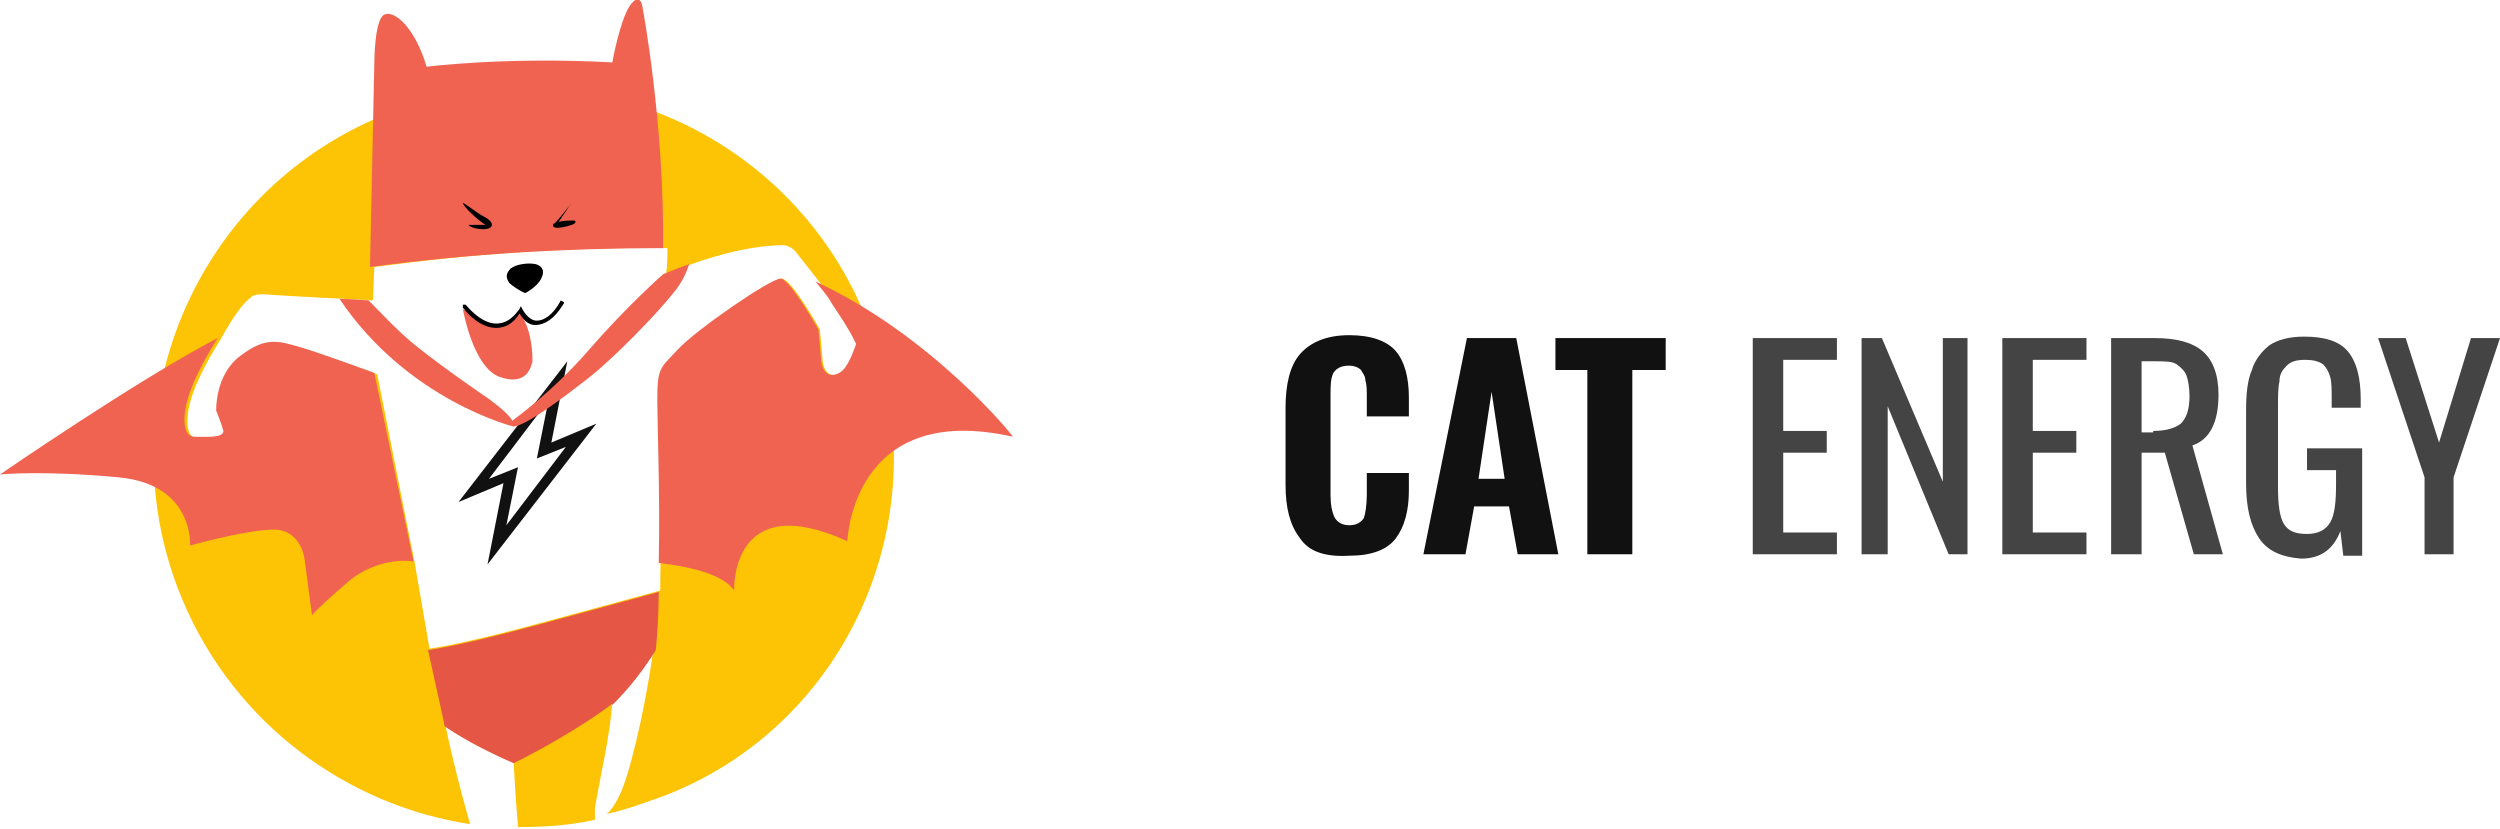
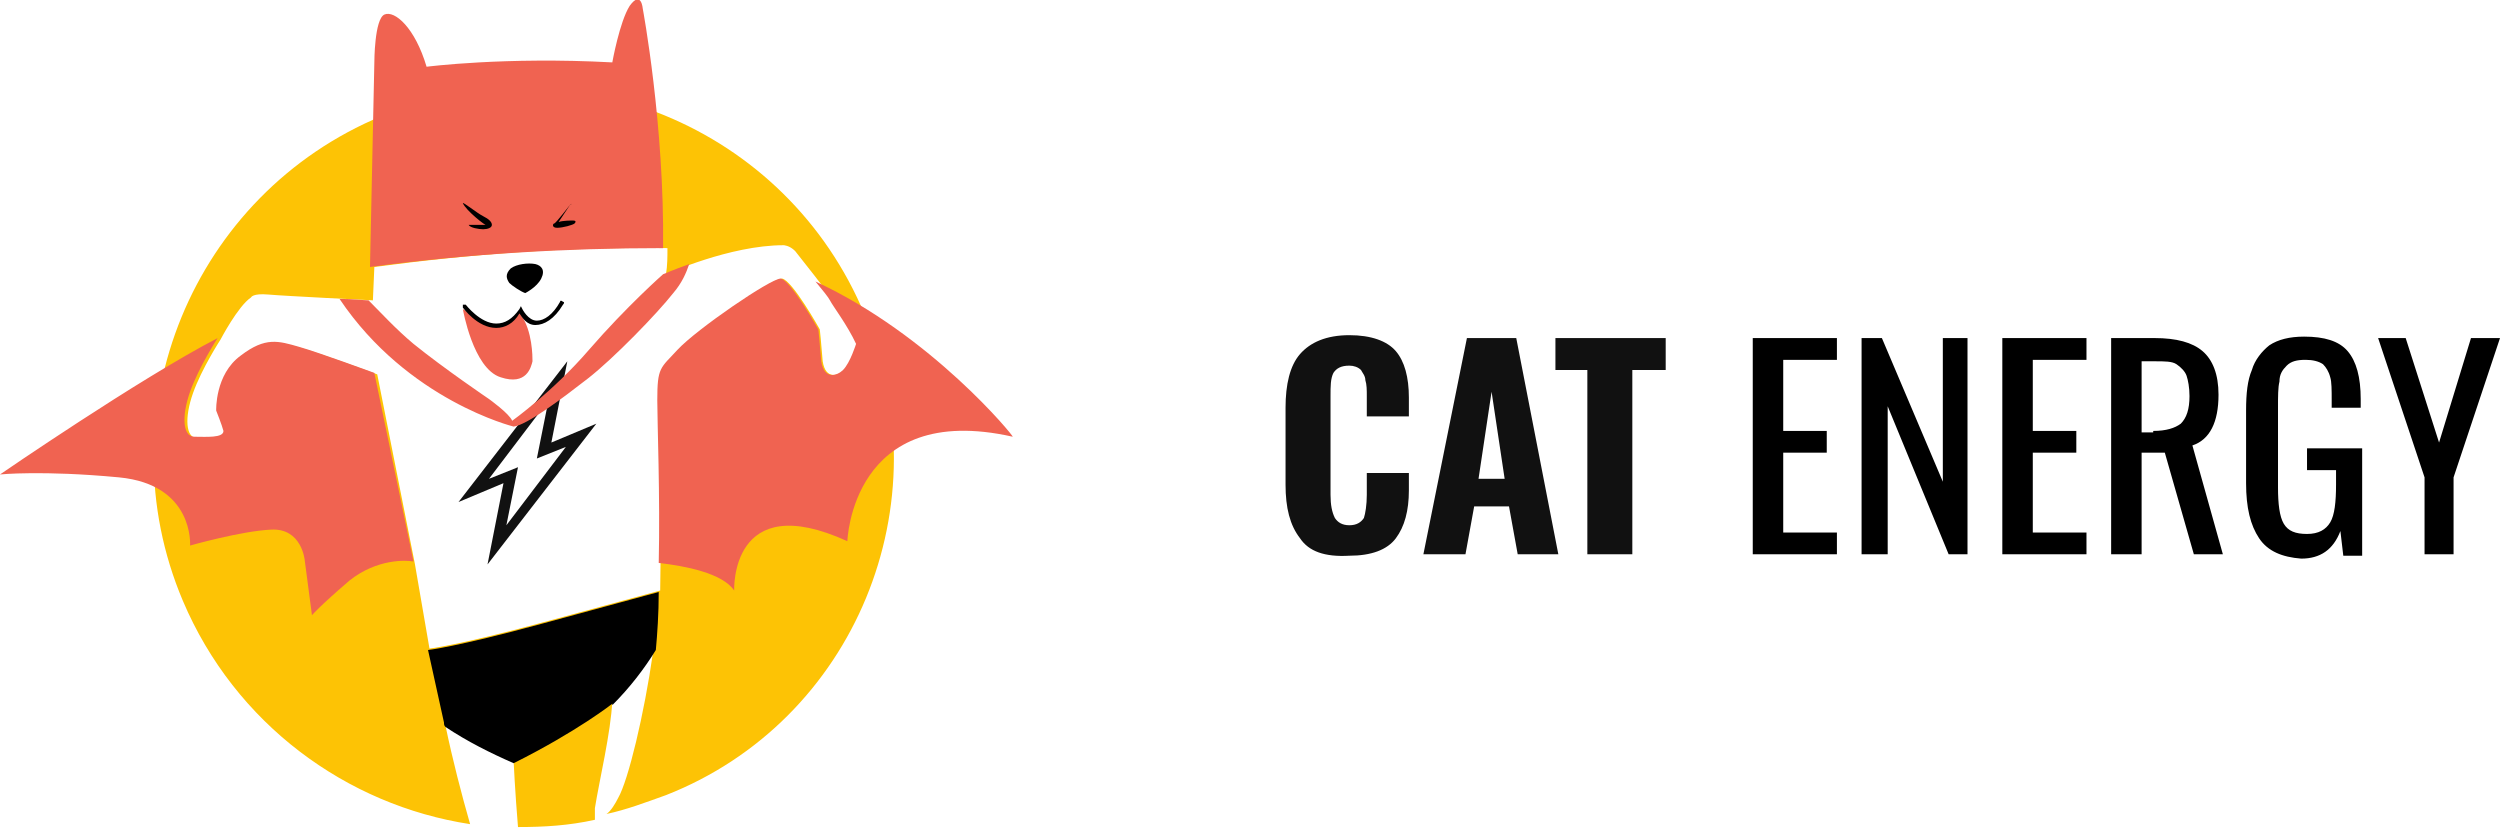
- <svg xmlns="http://www.w3.org/2000/svg" version="1.1" id="Layer_2" x="0px" y="0px" viewBox="0 0 172.3 57.1" style="enable-background:new 0 0 172.3 57.1;" xml:space="preserve">
-   <style type="text/css">
-     .st0 {
-       fill: #FDC305;
-     }
-     .st1 {
-       fill: #F06351;
-     }
-     .st2 {
-       fill: #E55645;
-     }
-     .st3 {
-       fill: #111111;
-     }
-     .st4 {
-       fill: #444444;
-     }
-   </style>
-   <path class="st0" d="M59.6,21.7C54.2,8.7,39.3,2.6,26.3,8S7.1,28.4,12.6,41.4c3.6,8.5,11.3,14.1,19.8,15.4c-0.6-2.1-1.2-4.4-1.7-6.8   c1.5,1,3.1,1.8,4.7,2.5c0,0,0,0,0,0c0,0,0.1,2.1,0.3,4.5c1.8,0,3.5-0.1,5.3-0.5c0-0.2,0-0.4,0-0.8c0.3-1.9,1.1-5.2,1.2-7.4   c1.1-1.1,2.1-2.3,2.9-3.7c0,0,0,0,0,0c0,0.1,0,0.3-0.1,0.4c-0.6,4.2-1.7,8.8-2.4,10c-0.2,0.4-0.5,0.9-0.8,1.1   c1.4-0.3,2.7-0.8,4.1-1.3C58.9,49.7,65.1,34.7,59.6,21.7z M58.2,25.5c-0.4,0.4-1.3,0.7-1.5-0.6c-0.1-1.3-0.2-2.2-0.2-2.2   s-1.9-3.4-2.6-3.5c-0.7,0-5.8,3.5-7.1,4.9c-1.2,1.3-1.4,1.2-1.4,3.5c0,1.7,0.2,8.1,0.1,13.1v0v0c0,0-2.2,0.6-8.1,2.2   c-5.9,1.6-7.8,1.8-7.8,1.8l-1-5.8c0,0,0,0,0,0c0,0,0,0,0,0c0,0,0,0,0,0c0,0,0,0,0,0c0,0,0,0,0,0c0,0,0,0,0,0l-2.6-13.1   c0,0-3.8-1.4-5.2-1.8c-1.4-0.4-2.3-0.7-4,0.6c-1.8,1.3-1.7,3.8-1.7,3.8s0.4,1,0.5,1.4c0,0.5-1.2,0.4-2,0.4s-0.9-1.4-0.3-3.1   c0.6-1.7,1.9-3.7,1.9-3.7s1.2-2.3,2.1-2.9c0,0,0.1-0.3,1.2-0.2c1.1,0.1,7.2,0.4,7.2,0.4l0.1-2.3c6.7-0.9,13.4-1.4,20.2-1.3   c0,0.6,0,1.2-0.1,1.8c0,0,4.4-2,8.1-2c0,0,0.4,0,0.8,0.4c0.3,0.4,2.4,3,2.6,3.4c0.2,0.4,1.2,1.7,1.8,3C59,23.7,58.6,25.1,58.2,25.5z   " />
-   <path class="st1" d="M56.2,19.4c0.5,0.6,0.9,1.1,1,1.3c0.2,0.4,1.2,1.7,1.8,3c0,0-0.4,1.3-0.9,1.8c-0.4,0.4-1.3,0.7-1.5-0.6   c-0.1-1.3-0.2-2.2-0.2-2.2s-1.9-3.4-2.6-3.5c-0.7,0-5.8,3.5-7.1,4.9c-1.2,1.3-1.4,1.2-1.4,3.5c0,1.5,0.2,6.6,0.1,11.2   c1.8,0.2,4.4,0.7,5.2,1.9c0,0-0.3-7.1,7.8-3.4c0,0,0.3-9.7,11.4-7.2C69.9,30.1,64.2,23.1,56.2,19.4z" />
-   <path class="st1" d="M45.7,17.1c0.1-8.5-1.4-16.5-1.4-16.5s-0.1-1.3-0.9-0.2c-0.7,1.1-1.2,3.9-1.2,3.9c-7.4-0.4-12.8,0.3-12.8,0.3   c-0.8-2.7-2.2-3.9-2.9-3.6c-0.7,0.3-0.7,3.3-0.7,3.3l-0.3,14.1C32.2,17.5,39,17.1,45.7,17.1z" />
-   <path class="st2" d="M45.2,44.8c0.1-1.1,0.2-2.5,0.2-4c0,0-2.2,0.6-8.1,2.2c-5.9,1.6-7.8,1.8-7.8,1.8l1.1,5c0,0.1,0,0.2,0.1,0.3   c1.5,1,3.1,1.8,4.7,2.5c4.4-2.2,6.8-4.1,6.8-4.1c0,0,0,0,0,0.1C43.4,47.4,44.4,46.1,45.2,44.8z" />
-   <path d="M31.9,14c0-0.1,1,0.7,1.4,0.9s0.6,0.4,0.6,0.6s-0.3,0.3-0.6,0.3s-0.9-0.1-1-0.3c0,0,0.6,0,0.9,0h0.3   C33.5,15.6,32.1,14.5,31.9,14z" />
-   <path d="M39.3,14.1c0,0-1,1.3-1.1,1.3s-0.2,0.3,0.2,0.3s1.1-0.2,1.2-0.3s0.1-0.2-0.1-0.2c-0.2,0-0.7,0-1,0.1L39.3,14.1   C39.4,14.1,39.4,14,39.3,14.1z" />
-   <path d="M36.2,20.2c0,0,0.8-0.4,1.1-1s0-0.9-0.4-1c-0.5-0.1-1.3,0-1.7,0.3c-0.4,0.4-0.3,0.7-0.1,1C35.3,19.7,35.9,20.1,36.2,20.2z" />
-   <path class="st1" d="M35.8,21.4c0,0-0.2,0.4-0.5,0.6c-0.2,0.2-0.6,0.4-1,0.4c-0.6,0-1.1-0.2-1.5-0.4c-0.2-0.1-0.4-0.3-0.5-0.4   c-0.2-0.2-0.4-0.3-0.4-0.3s0.7,4.1,2.6,4.7c1.8,0.6,2.1-0.7,2.2-1.1c0-0.3,0-2.1-0.8-3.2C35.9,21.4,35.9,21.6,35.8,21.4z" />
-   <g>
-     <path d="M34.2,22.6C34.1,22.6,34.1,22.6,34.2,22.6c-1.3,0-2.3-1.4-2.3-1.4c0-0.1,0-0.2,0-0.2c0.1,0,0.2,0,0.2,0c0,0,1,1.3,2.1,1.3     c0,0,0,0,0,0c0.6,0,1.1-0.3,1.6-1l0.1-0.2l0.1,0.2c0,0,0.4,0.8,1,0.8c0.5,0,1.1-0.4,1.6-1.3c0-0.1,0.1-0.1,0.2,0     c0.1,0,0.1,0.1,0,0.2c-0.6,1-1.3,1.4-1.9,1.4c-0.6,0-0.9-0.5-1.1-0.8C35.4,22.3,34.8,22.6,34.2,22.6z" />
-   </g>
-   <path class="st3" d="M41.1,29.2l-3.1,1.3l1.1-5.6l-7.5,9.7l3.1-1.3l-1.1,5.6L41.1,29.2z M33.7,33l4.1-5.4l-0.8,4l2-0.8l-4.1,5.4   l0.8-4L33.7,33z" />
-   <path class="st1" d="M45.7,18.9c0,0-2.5,2.2-5.1,5.2c-2.5,2.9-5.3,4.9-5.3,4.9c-0.2-0.5-1.6-1.5-1.6-1.5s-3.1-2.1-5.2-3.8   c-1.2-1-2.3-2.2-3.1-3c-0.3,0-1.1-0.1-2-0.1c4.7,7,12,8.8,12,8.8c0.9-0.1,3.3-1.9,5.1-3.3s4.8-4.5,5.9-5.9c0.6-0.7,0.9-1.4,1.1-2   C46.4,18.6,45.7,18.9,45.7,18.9z" />
-   <path class="st1" d="M25.8,25.7c0,0-3.8-1.4-5.2-1.8c-1.4-0.4-2.3-0.7-4,0.6c-1.8,1.3-1.7,3.8-1.7,3.8s0.4,1,0.5,1.4   c0,0.5-1.2,0.4-2,0.4s-0.9-1.4-0.3-3.1c0.6-1.7,1.9-3.7,1.9-3.7c-5.4,2.8-15,9.4-15,9.4s2.9-0.3,8.2,0.2c5.2,0.5,4.9,4.7,4.9,4.7   s3.5-1,5.6-1.1c2.1-0.1,2.3,2.1,2.3,2.1l0.5,3.8c0,0,0.5-0.6,2.6-2.4c1.9-1.5,3.9-1.4,4.4-1.3c0,0,0,0,0,0L25.8,25.7z" />
-   <g>
-     <path class="st3" d="M89.6,37.1c-0.7-0.9-1-2.1-1-3.7v-5.3c0-1.6,0.3-2.9,1-3.7c0.7-0.8,1.8-1.3,3.4-1.3c1.5,0,2.6,0.4,3.2,1.1     c0.6,0.7,0.9,1.8,0.9,3.2v1.3h-2.9v-1.4c0-0.4,0-0.8-0.1-1.1c0-0.3-0.2-0.5-0.3-0.7c-0.2-0.2-0.5-0.3-0.8-0.3     c-0.6,0-0.9,0.2-1.1,0.5c-0.2,0.4-0.2,0.9-0.2,1.6v6.8c0,0.7,0.1,1.2,0.3,1.6c0.2,0.3,0.5,0.5,1,0.5c0.5,0,0.8-0.2,1-0.5     c0.1-0.3,0.2-0.9,0.2-1.6v-1.5h2.9v1.2c0,1.4-0.3,2.5-0.9,3.3c-0.6,0.8-1.7,1.2-3.2,1.2C91.3,38.4,90.2,38,89.6,37.1z" />
-     <path class="st3" d="M101.1,23.3h3.4l2.9,14.9h-2.8l-0.6-3.3h-2.4l-0.6,3.3h-2.9L101.1,23.3z M103.7,33l-0.9-6l-0.9,6H103.7z" />
-     <path class="st3" d="M109.5,25.5h-2.3v-2.2h7.6v2.2h-2.3v12.7h-3.1V25.5z" />
-     <path class="st4" d="M120.8,23.3h5.8v1.5h-3.7v4.9h3v1.5h-3v5.5h3.7v1.5h-5.8V23.3z" />
-     <path class="st4" d="M128.3,23.3h1.4l4.2,9.9v-9.9h1.7v14.9h-1.3L130.1,28v10.2h-1.8V23.3z" />
-     <path class="st4" d="M138,23.3h5.8v1.5h-3.7v4.9h3v1.5h-3v5.5h3.7v1.5H138V23.3z" />
-     <path class="st4" d="M145.5,23.3h3c1.5,0,2.6,0.3,3.3,0.9c0.7,0.6,1.1,1.6,1.1,3c0,1.9-0.6,3.1-1.8,3.5l2.1,7.5h-2l-2-7h-1.6v7     h-2.1V23.3z M148.4,29.7c0.9,0,1.5-0.2,1.9-0.5c0.4-0.4,0.6-1,0.6-1.9c0-0.6-0.1-1.1-0.2-1.4c-0.1-0.3-0.4-0.6-0.7-0.8     c-0.3-0.2-0.8-0.2-1.5-0.2h-0.9v4.9H148.4z" />
-     <path class="st4" d="M155.7,37.1c-0.6-0.9-0.9-2.1-0.9-3.8v-5c0-1.2,0.1-2.1,0.4-2.8c0.2-0.7,0.7-1.3,1.2-1.7     c0.6-0.4,1.4-0.6,2.4-0.6c1.4,0,2.4,0.3,3,1c0.6,0.7,0.9,1.8,0.9,3.3v0.6h-2v-0.5c0-0.7,0-1.3-0.1-1.6c-0.1-0.4-0.3-0.7-0.5-0.9     c-0.3-0.2-0.7-0.3-1.2-0.3c-0.6,0-1,0.1-1.3,0.4c-0.3,0.3-0.5,0.6-0.5,1.1c-0.1,0.4-0.1,1-0.1,1.8v5.5c0,1.1,0.1,2,0.4,2.5     c0.3,0.5,0.8,0.7,1.6,0.7c0.8,0,1.3-0.3,1.6-0.8c0.3-0.5,0.4-1.4,0.4-2.6v-1H159v-1.5h3.8v7.4h-1.3l-0.2-1.7     c-0.5,1.3-1.4,1.9-2.7,1.9C157.3,38.4,156.3,38,155.7,37.1z" />
-     <path class="st4" d="M167.1,32.9l-3.2-9.6h1.9l2.3,7.2l2.2-7.2h2l-3.2,9.6v5.3h-2V32.9z" />
-   </g>
+ <svg xmlns="http://www.w3.org/2000/svg" version="1.1" id="Layer_2" x="0" y="0" viewBox="0 0 172.3 57.1" xml:space="preserve">
+   <style>.st1{fill:#f06351}.st3{fill:#111}</style>
+   <path d="M59.6 21.7C54.2 8.7 39.3 2.6 26.3 8S7.1 28.4 12.6 41.4c3.6 8.5 11.3 14.1 19.8 15.4-.6-2.1-1.2-4.4-1.7-6.8 1.5 1 3.1 1.8 4.7 2.5 0 0 .1 2.1.3 4.5 1.8 0 3.5-.1 5.3-.5v-.8c.3-1.9 1.1-5.2 1.2-7.4 1.1-1.1 2.1-2.3 2.9-3.7 0 .1 0 .3-.1.4-.6 4.2-1.7 8.8-2.4 10-.2.4-.5.9-.8 1.1 1.4-.3 2.7-.8 4.1-1.3 13-5.1 19.2-20.1 13.7-33.1zm-1.4 3.8c-.4.4-1.3.7-1.5-.6-.1-1.3-.2-2.2-.2-2.2s-1.9-3.4-2.6-3.5c-.7 0-5.8 3.5-7.1 4.9-1.2 1.3-1.4 1.2-1.4 3.5 0 1.7.2 8.1.1 13.1 0 0-2.2.6-8.1 2.2-5.9 1.6-7.8 1.8-7.8 1.8l-1-5.8L26 25.8s-3.8-1.4-5.2-1.8c-1.4-.4-2.3-.7-4 .6-1.8 1.3-1.7 3.8-1.7 3.8s.4 1 .5 1.4c0 .5-1.2.4-2 .4s-.9-1.4-.3-3.1c.6-1.7 1.9-3.7 1.9-3.7s1.2-2.3 2.1-2.9c0 0 .1-.3 1.2-.2 1.1.1 7.2.4 7.2.4l.1-2.3c6.7-.9 13.4-1.4 20.2-1.3 0 .6 0 1.2-.1 1.8 0 0 4.4-2 8.1-2 0 0 .4 0 .8.4.3.4 2.4 3 2.6 3.4.2.4 1.2 1.7 1.8 3-.2 0-.6 1.4-1 1.8z" fill="#fdc305" />
+   <path class="st1" d="M56.2 19.4c.5.6.9 1.1 1 1.3.2.4 1.2 1.7 1.8 3 0 0-.4 1.3-.9 1.8-.4.4-1.3.7-1.5-.6-.1-1.3-.2-2.2-.2-2.2s-1.9-3.4-2.6-3.5c-.7 0-5.8 3.5-7.1 4.9-1.2 1.3-1.4 1.2-1.4 3.5 0 1.5.2 6.6.1 11.2 1.8.2 4.4.7 5.2 1.9 0 0-.3-7.1 7.8-3.4 0 0 .3-9.7 11.4-7.2.1 0-5.6-7-13.6-10.7zm-10.5-2.3C45.8 8.6 44.3.6 44.3.6s-.1-1.3-.9-.2c-.7 1.1-1.2 3.9-1.2 3.9-7.4-.4-12.8.3-12.8.3-.8-2.7-2.2-3.9-2.9-3.6-.7.3-.7 3.3-.7 3.3l-.3 14.1c6.7-.9 13.5-1.3 20.2-1.3z" />
+   <path d="M45.2 44.8c.1-1.1.2-2.5.2-4 0 0-2.2.6-8.1 2.2-5.9 1.6-7.8 1.8-7.8 1.8l1.1 5c0 .1 0 .2.1.3 1.5 1 3.1 1.8 4.7 2.5 4.4-2.2 6.8-4.1 6.8-4.1v.1c1.2-1.2 2.2-2.5 3-3.8zM31.9 14c0-.1 1 .7 1.4.9s.6.4.6.6-.3.3-.6.3-.9-.1-1-.3h1.2c0 .1-1.4-1-1.6-1.5zm7.4.1s-1 1.3-1.1 1.3-.2.3.2.3 1.1-.2 1.2-.3.1-.2-.1-.2-.7 0-1 .1l.8-1.2c.1 0 .1-.1 0 0zm-3.1 6.1s.8-.4 1.1-1 0-.9-.4-1c-.5-.1-1.3 0-1.7.3-.4.4-.3.7-.1 1 .2.2.8.6 1.1.7z" />
+   <path class="st1" d="M35.8 21.4s-.2.4-.5.6c-.2.2-.6.4-1 .4-.6 0-1.1-.2-1.5-.4-.2-.1-.4-.3-.5-.4-.2-.2-.4-.3-.4-.3s.7 4.1 2.6 4.7c1.8.6 2.1-.7 2.2-1.1 0-.3 0-2.1-.8-3.2 0-.3 0-.1-.1-.3z" />
+   <path d="M34.2 22.6c-.1 0-.1 0 0 0-1.3 0-2.3-1.4-2.3-1.4V21h.2s1 1.3 2.1 1.3c.6 0 1.1-.3 1.6-1l.1-.2.1.2s.4.8 1 .8c.5 0 1.1-.4 1.6-1.3 0-.1.1-.1.2 0 .1 0 .1.1 0 .2-.6 1-1.3 1.4-1.9 1.4-.6 0-.9-.5-1.1-.8-.4.7-1 1-1.6 1z" />
+   <path class="st3" d="M41.1 29.2L38 30.5l1.1-5.6-7.5 9.7 3.1-1.3-1.1 5.6 7.5-9.7zM33.7 33l4.1-5.4-.8 4 2-.8-4.1 5.4.8-4-2 .8z" />
+   <path class="st1" d="M45.7 18.9s-2.5 2.2-5.1 5.2C38.1 27 35.3 29 35.3 29c-.2-.5-1.6-1.5-1.6-1.5s-3.1-2.1-5.2-3.8c-1.2-1-2.3-2.2-3.1-3-.3 0-1.1-.1-2-.1 4.7 7 12 8.8 12 8.8.9-.1 3.3-1.9 5.1-3.3s4.8-4.5 5.9-5.9c.6-.7.9-1.4 1.1-2-1.1.4-1.8.7-1.8.7zm-19.9 6.8s-3.8-1.4-5.2-1.8c-1.4-.4-2.3-.7-4 .6-1.8 1.3-1.7 3.8-1.7 3.8s.4 1 .5 1.4c0 .5-1.2.4-2 .4s-.9-1.4-.3-3.1c.6-1.7 1.9-3.7 1.9-3.7-5.4 2.8-15 9.4-15 9.4s2.9-.3 8.2.2c5.2.5 4.9 4.7 4.9 4.7s3.5-1 5.6-1.1c2.1-.1 2.3 2.1 2.3 2.1l.5 3.8s.5-.6 2.6-2.4c1.9-1.5 3.9-1.4 4.4-1.3l-2.7-13z" />
+   <path class="st3" d="M89.6 37.1c-.7-.9-1-2.1-1-3.7v-5.3c0-1.6.3-2.9 1-3.7.7-.8 1.8-1.3 3.4-1.3 1.5 0 2.6.4 3.2 1.1.6.7.9 1.8.9 3.2v1.3h-2.9v-1.4c0-.4 0-.8-.1-1.1 0-.3-.2-.5-.3-.7-.2-.2-.5-.3-.8-.3-.6 0-.9.2-1.1.5-.2.4-.2.9-.2 1.6v6.8c0 .7.1 1.2.3 1.6.2.3.5.5 1 .5s.8-.2 1-.5c.1-.3.2-.9.2-1.6v-1.5h2.9v1.2c0 1.4-.3 2.5-.9 3.3-.6.8-1.7 1.2-3.2 1.2-1.7.1-2.8-.3-3.4-1.2zm11.5-13.8h3.4l2.9 14.9h-2.8l-.6-3.3h-2.4l-.6 3.3h-2.9l3-14.9zm2.6 9.7l-.9-6-.9 6h1.8zm5.8-7.5h-2.3v-2.2h7.6v2.2h-2.3v12.7h-3.1V25.5z" />
+   <path d="M120.8 23.3h5.8v1.5h-3.7v4.9h3v1.5h-3v5.5h3.7v1.5h-5.8V23.3zm7.5 0h1.4l4.2 9.9v-9.9h1.7v14.9h-1.3L130.1 28v10.2h-1.8V23.3zm9.7 0h5.8v1.5h-3.7v4.9h3v1.5h-3v5.5h3.7v1.5H138V23.3zm7.5 0h3c1.5 0 2.6.3 3.3.9.7.6 1.1 1.6 1.1 3 0 1.9-.6 3.1-1.8 3.5l2.1 7.5h-2l-2-7h-1.6v7h-2.1V23.3zm2.9 6.4c.9 0 1.5-.2 1.9-.5.4-.4.6-1 .6-1.9 0-.6-.1-1.1-.2-1.4-.1-.3-.4-.6-.7-.8-.3-.2-.8-.2-1.5-.2h-.9v4.9h.8zm7.3 7.4c-.6-.9-.9-2.1-.9-3.8v-5c0-1.2.1-2.1.4-2.8.2-.7.7-1.3 1.2-1.7.6-.4 1.4-.6 2.4-.6 1.4 0 2.4.3 3 1 .6.7.9 1.8.9 3.3v.6h-2v-.5c0-.7 0-1.3-.1-1.6-.1-.4-.3-.7-.5-.9-.3-.2-.7-.3-1.2-.3-.6 0-1 .1-1.3.4-.3.3-.5.6-.5 1.1-.1.4-.1 1-.1 1.8v5.5c0 1.1.1 2 .4 2.5.3.5.8.7 1.6.7s1.3-.3 1.6-.8c.3-.5.4-1.4.4-2.6v-1h-2v-1.5h3.8v7.4h-1.3l-.2-1.7c-.5 1.3-1.4 1.9-2.7 1.9-1.3-.1-2.3-.5-2.9-1.4zm11.4-4.2l-3.2-9.6h1.9l2.3 7.2 2.2-7.2h2l-3.2 9.6v5.3h-2v-5.3z" />
</svg>
